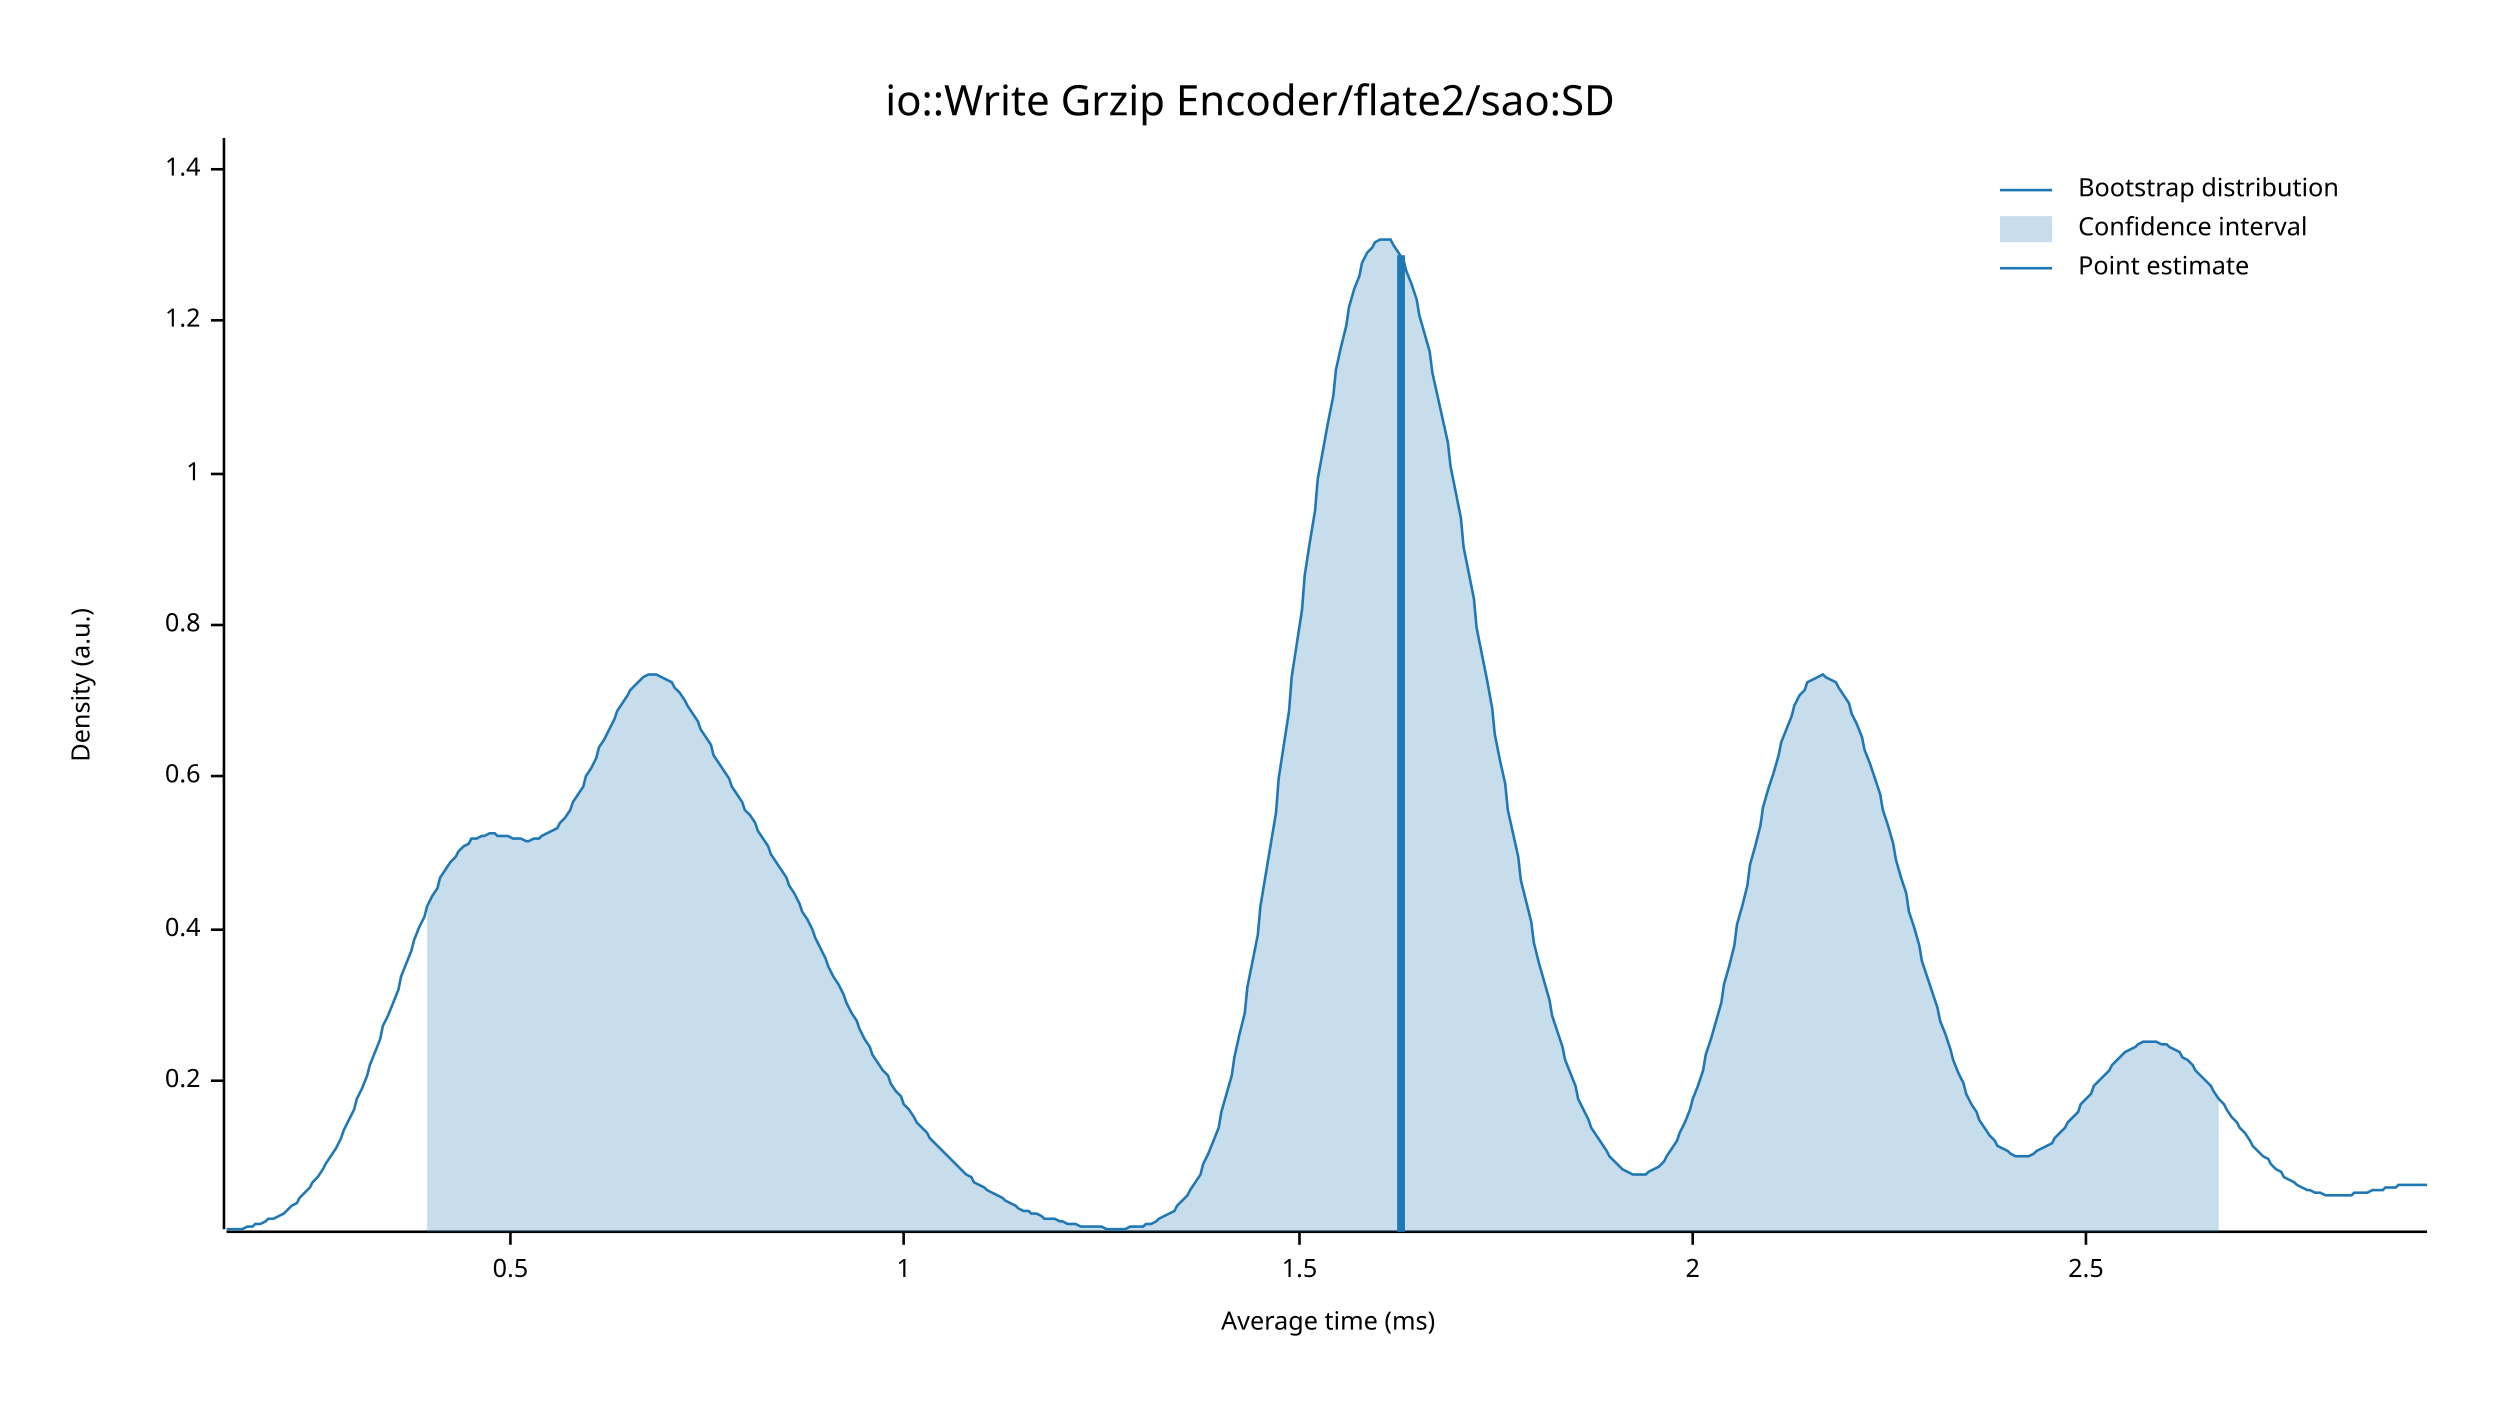
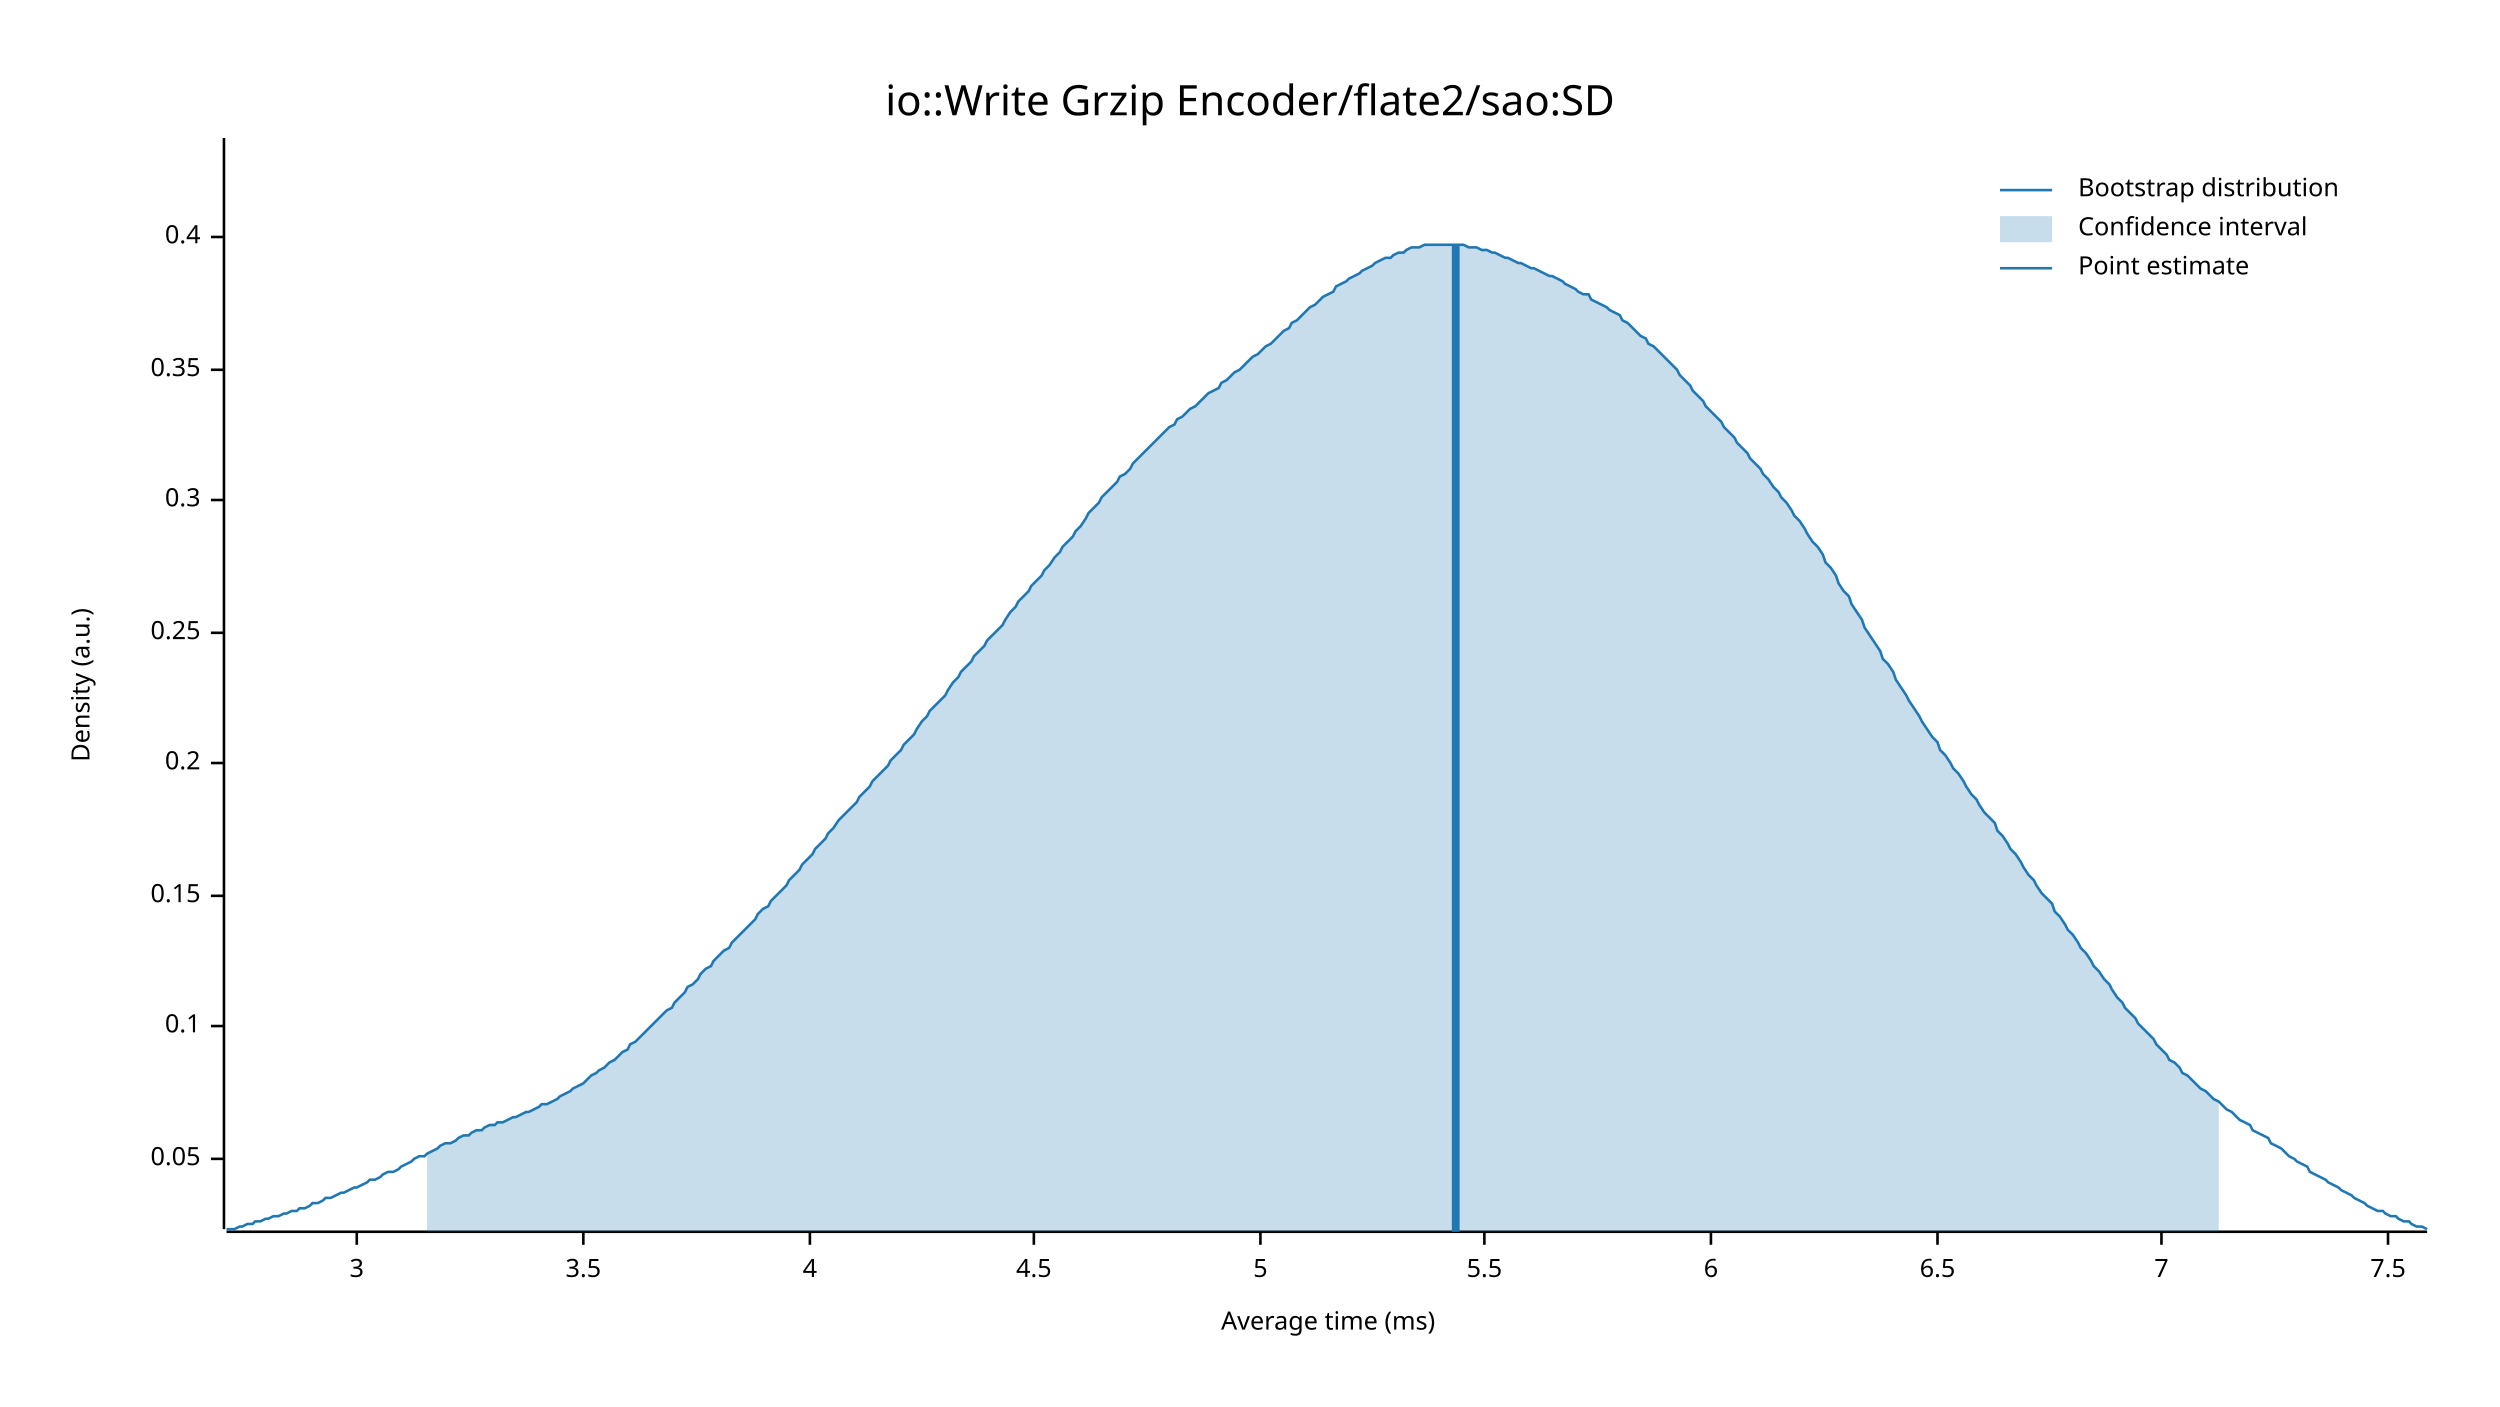
<svg xmlns="http://www.w3.org/2000/svg" width="960" height="540" viewBox="0 0 960 540">
  <text x="480" y="32" dy="0.76em" text-anchor="middle" font-family="sans-serif" font-size="16.129" opacity="1" fill="#000000">
io::Write Grzip Encoder/flate2/sao:SD
</text>
  <text x="27" y="263" dy="0.76em" text-anchor="middle" font-family="sans-serif" font-size="9.677" opacity="1" fill="#000000" transform="rotate(270, 27, 263)">
Density (a.u.)
</text>
  <text x="510" y="513" dy="-0.5ex" text-anchor="middle" font-family="sans-serif" font-size="9.677" opacity="1" fill="#000000">
Average time (ms)
</text>
  <polyline fill="none" opacity="1" stroke="#000000" stroke-width="1" points="86,53 86,472 " />
-   <text x="77" y="415" dy="0.5ex" text-anchor="end" font-family="sans-serif" font-size="9.677" opacity="1" fill="#000000">
+   <text x="77" y="445" dy="0.5ex" text-anchor="end" font-family="sans-serif" font-size="9.677" opacity="1" fill="#000000">
+ 0.05
+ </text>
+   <polyline fill="none" opacity="1" stroke="#000000" stroke-width="1" points="81,445 86,445 " />
+   <text x="77" y="394" dy="0.5ex" text-anchor="end" font-family="sans-serif" font-size="9.677" opacity="1" fill="#000000">
+ 0.1
+ </text>
+   <polyline fill="none" opacity="1" stroke="#000000" stroke-width="1" points="81,394 86,394 " />
+   <text x="77" y="344" dy="0.5ex" text-anchor="end" font-family="sans-serif" font-size="9.677" opacity="1" fill="#000000">
+ 0.15
+ </text>
+   <polyline fill="none" opacity="1" stroke="#000000" stroke-width="1" points="81,344 86,344 " />
+   <text x="77" y="293" dy="0.5ex" text-anchor="end" font-family="sans-serif" font-size="9.677" opacity="1" fill="#000000">
0.2
</text>
-   <polyline fill="none" opacity="1" stroke="#000000" stroke-width="1" points="81,415 86,415 " />
-   <text x="77" y="357" dy="0.5ex" text-anchor="end" font-family="sans-serif" font-size="9.677" opacity="1" fill="#000000">
+   <polyline fill="none" opacity="1" stroke="#000000" stroke-width="1" points="81,293 86,293 " />
+   <text x="77" y="243" dy="0.5ex" text-anchor="end" font-family="sans-serif" font-size="9.677" opacity="1" fill="#000000">
+ 0.25
+ </text>
+   <polyline fill="none" opacity="1" stroke="#000000" stroke-width="1" points="81,243 86,243 " />
+   <text x="77" y="192" dy="0.5ex" text-anchor="end" font-family="sans-serif" font-size="9.677" opacity="1" fill="#000000">
+ 0.3
+ </text>
+   <polyline fill="none" opacity="1" stroke="#000000" stroke-width="1" points="81,192 86,192 " />
+   <text x="77" y="142" dy="0.5ex" text-anchor="end" font-family="sans-serif" font-size="9.677" opacity="1" fill="#000000">
+ 0.35
+ </text>
+   <polyline fill="none" opacity="1" stroke="#000000" stroke-width="1" points="81,142 86,142 " />
+   <text x="77" y="91" dy="0.5ex" text-anchor="end" font-family="sans-serif" font-size="9.677" opacity="1" fill="#000000">
0.4
</text>
-   <polyline fill="none" opacity="1" stroke="#000000" stroke-width="1" points="81,357 86,357 " />
-   <text x="77" y="298" dy="0.5ex" text-anchor="end" font-family="sans-serif" font-size="9.677" opacity="1" fill="#000000">
- 0.6
+   <polyline fill="none" opacity="1" stroke="#000000" stroke-width="1" points="81,91 86,91 " />
+   <polyline fill="none" opacity="1" stroke="#000000" stroke-width="1" points="87,473 932,473 " />
+   <text x="137" y="483" dy="0.76em" text-anchor="middle" font-family="sans-serif" font-size="9.677" opacity="1" fill="#000000">
+ 3
</text>
-   <polyline fill="none" opacity="1" stroke="#000000" stroke-width="1" points="81,298 86,298 " />
-   <text x="77" y="240" dy="0.5ex" text-anchor="end" font-family="sans-serif" font-size="9.677" opacity="1" fill="#000000">
- 0.8
+   <polyline fill="none" opacity="1" stroke="#000000" stroke-width="1" points="137,473 137,478 " />
+   <text x="224" y="483" dy="0.76em" text-anchor="middle" font-family="sans-serif" font-size="9.677" opacity="1" fill="#000000">
+ 3.5
</text>
-   <polyline fill="none" opacity="1" stroke="#000000" stroke-width="1" points="81,240 86,240 " />
-   <text x="77" y="182" dy="0.5ex" text-anchor="end" font-family="sans-serif" font-size="9.677" opacity="1" fill="#000000">
- 1
+   <polyline fill="none" opacity="1" stroke="#000000" stroke-width="1" points="224,473 224,478 " />
+   <text x="311" y="483" dy="0.76em" text-anchor="middle" font-family="sans-serif" font-size="9.677" opacity="1" fill="#000000">
+ 4
</text>
-   <polyline fill="none" opacity="1" stroke="#000000" stroke-width="1" points="81,182 86,182 " />
-   <text x="77" y="123" dy="0.5ex" text-anchor="end" font-family="sans-serif" font-size="9.677" opacity="1" fill="#000000">
- 1.2
+   <polyline fill="none" opacity="1" stroke="#000000" stroke-width="1" points="311,473 311,478 " />
+   <text x="397" y="483" dy="0.76em" text-anchor="middle" font-family="sans-serif" font-size="9.677" opacity="1" fill="#000000">
+ 4.5
</text>
-   <polyline fill="none" opacity="1" stroke="#000000" stroke-width="1" points="81,123 86,123 " />
-   <text x="77" y="65" dy="0.5ex" text-anchor="end" font-family="sans-serif" font-size="9.677" opacity="1" fill="#000000">
- 1.4
+   <polyline fill="none" opacity="1" stroke="#000000" stroke-width="1" points="397,473 397,478 " />
+   <text x="484" y="483" dy="0.76em" text-anchor="middle" font-family="sans-serif" font-size="9.677" opacity="1" fill="#000000">
+ 5
</text>
-   <polyline fill="none" opacity="1" stroke="#000000" stroke-width="1" points="81,65 86,65 " />
-   <polyline fill="none" opacity="1" stroke="#000000" stroke-width="1" points="87,473 932,473 " />
-   <text x="196" y="483" dy="0.76em" text-anchor="middle" font-family="sans-serif" font-size="9.677" opacity="1" fill="#000000">
- 0.5
+   <polyline fill="none" opacity="1" stroke="#000000" stroke-width="1" points="484,473 484,478 " />
+   <text x="570" y="483" dy="0.76em" text-anchor="middle" font-family="sans-serif" font-size="9.677" opacity="1" fill="#000000">
+ 5.5
</text>
-   <polyline fill="none" opacity="1" stroke="#000000" stroke-width="1" points="196,473 196,478 " />
-   <text x="347" y="483" dy="0.76em" text-anchor="middle" font-family="sans-serif" font-size="9.677" opacity="1" fill="#000000">
- 1
+   <polyline fill="none" opacity="1" stroke="#000000" stroke-width="1" points="570,473 570,478 " />
+   <text x="657" y="483" dy="0.76em" text-anchor="middle" font-family="sans-serif" font-size="9.677" opacity="1" fill="#000000">
+ 6
</text>
-   <polyline fill="none" opacity="1" stroke="#000000" stroke-width="1" points="347,473 347,478 " />
-   <text x="499" y="483" dy="0.76em" text-anchor="middle" font-family="sans-serif" font-size="9.677" opacity="1" fill="#000000">
- 1.5
+   <polyline fill="none" opacity="1" stroke="#000000" stroke-width="1" points="657,473 657,478 " />
+   <text x="744" y="483" dy="0.76em" text-anchor="middle" font-family="sans-serif" font-size="9.677" opacity="1" fill="#000000">
+ 6.5
</text>
-   <polyline fill="none" opacity="1" stroke="#000000" stroke-width="1" points="499,473 499,478 " />
-   <text x="650" y="483" dy="0.76em" text-anchor="middle" font-family="sans-serif" font-size="9.677" opacity="1" fill="#000000">
- 2
+   <polyline fill="none" opacity="1" stroke="#000000" stroke-width="1" points="744,473 744,478 " />
+   <text x="830" y="483" dy="0.76em" text-anchor="middle" font-family="sans-serif" font-size="9.677" opacity="1" fill="#000000">
+ 7
</text>
-   <polyline fill="none" opacity="1" stroke="#000000" stroke-width="1" points="650,473 650,478 " />
-   <text x="801" y="483" dy="0.76em" text-anchor="middle" font-family="sans-serif" font-size="9.677" opacity="1" fill="#000000">
- 2.5
+   <polyline fill="none" opacity="1" stroke="#000000" stroke-width="1" points="830,473 830,478 " />
+   <text x="917" y="483" dy="0.76em" text-anchor="middle" font-family="sans-serif" font-size="9.677" opacity="1" fill="#000000">
+ 7.5
</text>
-   <polyline fill="none" opacity="1" stroke="#000000" stroke-width="1" points="801,473 801,478 " />
-   <polyline fill="none" opacity="1" stroke="#1F78B4" stroke-width="1" points="87,472 88,472 90,472 92,472 93,472 95,471 97,471 98,470 100,470 102,469 103,468 105,468 107,467 109,466 110,465 112,463 114,462 115,460 117,458 119,456 120,454 122,452 124,449 125,447 127,444 129,441 131,437 132,434 134,430 136,426 137,422 139,418 141,413 142,409 144,404 146,399 147,394 149,390 151,385 153,380 154,375 156,370 158,365 159,361 161,356 163,352 164,348 166,344 168,341 169,337 171,334 173,331 175,329 176,327 178,325 180,324 181,322 183,322 185,321 186,321 188,320 190,320 191,321 193,321 195,321 197,322 198,322 200,322 202,323 203,323 205,322 207,322 208,321 210,320 212,319 214,318 215,316 217,314 219,311 220,308 222,305 224,302 225,298 227,295 229,291 230,287 232,284 234,280 236,276 237,273 239,270 241,267 242,265 244,263 246,261 247,260 249,259 251,259 252,259 254,260 256,261 258,262 259,264 261,266 263,269 264,271 266,274 268,277 269,280 271,283 273,286 274,290 276,293 278,296 280,299 281,302 283,305 285,308 286,311 288,313 290,316 291,319 293,322 295,325 296,328 298,331 300,334 302,337 303,340 305,343 307,347 308,350 310,353 312,357 313,360 315,364 317,368 318,371 320,375 322,378 324,382 325,385 327,389 329,392 330,395 332,399 334,402 335,405 337,408 339,411 341,413 342,416 344,419 346,421 347,424 349,426 351,429 352,431 354,433 356,435 357,437 359,439 361,441 363,443 364,444 366,446 368,448 369,449 371,451 373,452 374,454 376,455 378,456 379,457 381,458 383,459 385,460 386,461 388,462 390,463 391,464 393,465 395,465 396,466 398,466 400,467 401,468 403,468 405,468 407,469 408,469 410,470 412,470 413,470 415,471 417,471 418,471 420,471 422,471 423,471 425,472 427,472 429,472 430,472 432,472 434,471 435,471 437,471 439,471 440,470 442,470 444,469 445,468 447,467 449,466 451,465 452,463 454,461 456,459 457,457 459,454 461,451 462,447 464,443 466,438 468,433 469,427 471,420 473,413 474,406 476,397 478,389 479,379 481,369 483,359 484,348 486,336 488,324 490,312 491,299 493,286 495,273 496,260 498,247 500,234 501,221 503,208 505,196 506,184 508,173 510,162 512,152 513,142 515,133 517,125 518,118 520,111 522,106 523,101 525,97 527,95 528,93 530,92 532,92 534,92 535,94 537,97 539,100 540,104 542,109 544,115 545,121 547,128 549,135 550,143 552,152 554,161 556,170 557,179 559,189 561,199 562,210 564,220 566,230 567,241 569,251 571,261 573,272 574,282 576,292 578,301 579,311 581,320 583,329 584,338 586,346 588,354 589,362 591,370 593,377 595,384 596,390 598,396 600,402 601,407 603,412 605,417 606,422 608,426 610,430 611,433 613,436 615,439 617,442 618,444 620,446 622,448 623,449 625,450 627,451 628,451 630,451 632,451 633,450 635,449 637,448 639,446 640,444 642,441 644,438 645,435 647,431 649,426 650,422 652,417 654,411 655,405 657,399 659,392 661,385 662,378 664,371 666,363 667,355 669,348 671,340 672,332 674,325 676,317 677,310 679,303 681,297 683,290 684,285 686,280 688,275 689,271 691,267 693,265 694,262 696,261 698,260 700,259 701,260 703,261 705,262 706,264 708,267 710,270 711,274 713,278 715,283 716,288 718,293 720,299 722,305 723,311 725,317 727,324 728,330 730,337 732,343 733,350 735,356 737,363 738,369 740,375 742,381 744,387 745,392 747,397 749,403 750,407 752,412 754,416 755,420 757,424 759,427 760,430 762,433 764,436 766,438 767,440 769,441 771,442 772,443 774,444 776,444 777,444 779,444 781,443 782,442 784,441 786,440 788,439 789,437 791,435 793,433 794,431 796,429 798,427 799,424 801,422 803,420 804,417 806,415 808,413 810,411 811,409 813,407 815,405 816,404 818,403 820,402 821,401 823,400 825,400 827,400 828,400 830,401 832,401 833,402 835,403 837,404 838,406 840,407 842,409 843,411 845,413 847,415 849,417 850,419 852,422 854,424 855,426 857,429 859,431 860,433 862,435 864,438 865,440 867,442 869,444 871,445 872,447 874,449 876,450 877,452 879,453 881,454 882,455 884,456 886,457 887,457 889,458 891,458 893,459 894,459 896,459 898,459 899,459 901,459 903,459 904,458 906,458 908,458 909,458 911,457 913,457 915,457 916,456 918,456 920,456 921,455 923,455 925,455 926,455 928,455 930,455 932,455 " />
-   <polygon opacity="0.25" fill="#1F78B4" points="164,348 166,344 168,341 169,337 171,334 173,331 175,329 176,327 178,325 180,324 181,322 183,322 185,321 186,321 188,320 190,320 191,321 193,321 195,321 197,322 198,322 200,322 202,323 203,323 205,322 207,322 208,321 210,320 212,319 214,318 215,316 217,314 219,311 220,308 222,305 224,302 225,298 227,295 229,291 230,287 232,284 234,280 236,276 237,273 239,270 241,267 242,265 244,263 246,261 247,260 249,259 251,259 252,259 254,260 256,261 258,262 259,264 261,266 263,269 264,271 266,274 268,277 269,280 271,283 273,286 274,290 276,293 278,296 280,299 281,302 283,305 285,308 286,311 288,313 290,316 291,319 293,322 295,325 296,328 298,331 300,334 302,337 303,340 305,343 307,347 308,350 310,353 312,357 313,360 315,364 317,368 318,371 320,375 322,378 324,382 325,385 327,389 329,392 330,395 332,399 334,402 335,405 337,408 339,411 341,413 342,416 344,419 346,421 347,424 349,426 351,429 352,431 354,433 356,435 357,437 359,439 361,441 363,443 364,444 366,446 368,448 369,449 371,451 373,452 374,454 376,455 378,456 379,457 381,458 383,459 385,460 386,461 388,462 390,463 391,464 393,465 395,465 396,466 398,466 400,467 401,468 403,468 405,468 407,469 408,469 410,470 412,470 413,470 415,471 417,471 418,471 420,471 422,471 423,471 425,472 427,472 429,472 430,472 432,472 434,471 435,471 437,471 439,471 440,470 442,470 444,469 445,468 447,467 449,466 451,465 452,463 454,461 456,459 457,457 459,454 461,451 462,447 464,443 466,438 468,433 469,427 471,420 473,413 474,406 476,397 478,389 479,379 481,369 483,359 484,348 486,336 488,324 490,312 491,299 493,286 495,273 496,260 498,247 500,234 501,221 503,208 505,196 506,184 508,173 510,162 512,152 513,142 515,133 517,125 518,118 520,111 522,106 523,101 525,97 527,95 528,93 530,92 532,92 534,92 535,94 537,97 539,100 540,104 542,109 544,115 545,121 547,128 549,135 550,143 552,152 554,161 556,170 557,179 559,189 561,199 562,210 564,220 566,230 567,241 569,251 571,261 573,272 574,282 576,292 578,301 579,311 581,320 583,329 584,338 586,346 588,354 589,362 591,370 593,377 595,384 596,390 598,396 600,402 601,407 603,412 605,417 606,422 608,426 610,430 611,433 613,436 615,439 617,442 618,444 620,446 622,448 623,449 625,450 627,451 628,451 630,451 632,451 633,450 635,449 637,448 639,446 640,444 642,441 644,438 645,435 647,431 649,426 650,422 652,417 654,411 655,405 657,399 659,392 661,385 662,378 664,371 666,363 667,355 669,348 671,340 672,332 674,325 676,317 677,310 679,303 681,297 683,290 684,285 686,280 688,275 689,271 691,267 693,265 694,262 696,261 698,260 700,259 701,260 703,261 705,262 706,264 708,267 710,270 711,274 713,278 715,283 716,288 718,293 720,299 722,305 723,311 725,317 727,324 728,330 730,337 732,343 733,350 735,356 737,363 738,369 740,375 742,381 744,387 745,392 747,397 749,403 750,407 752,412 754,416 755,420 757,424 759,427 760,430 762,433 764,436 766,438 767,440 769,441 771,442 772,443 774,444 776,444 777,444 779,444 781,443 782,442 784,441 786,440 788,439 789,437 791,435 793,433 794,431 796,429 798,427 799,424 801,422 803,420 804,417 806,415 808,413 810,411 811,409 813,407 815,405 816,404 818,403 820,402 821,401 823,400 825,400 827,400 828,400 830,401 832,401 833,402 835,403 837,404 838,406 840,407 842,409 843,411 845,413 847,415 849,417 850,419 852,422 852,473 164,473 " />
-   <polyline fill="none" opacity="1" stroke="#1F78B4" stroke-width="3" points="538,473 538,98 " />
+   <polyline fill="none" opacity="1" stroke="#000000" stroke-width="1" points="917,473 917,478 " />
+   <polyline fill="none" opacity="1" stroke="#1F78B4" stroke-width="1" points="87,472 88,472 90,472 92,471 93,471 95,470 97,470 98,469 100,469 102,468 103,468 105,467 107,467 109,466 110,466 112,465 114,465 115,464 117,464 119,463 120,462 122,462 124,461 125,460 127,460 129,459 131,458 132,458 134,457 136,456 137,456 139,455 141,454 142,453 144,453 146,452 147,451 149,450 151,450 153,449 154,448 156,447 158,446 159,445 161,444 163,444 164,443 166,442 168,441 169,440 171,439 173,439 175,438 176,437 178,436 180,436 181,435 183,434 185,434 186,433 188,432 190,432 191,431 193,431 195,430 197,429 198,429 200,428 202,427 203,427 205,426 207,425 208,424 210,424 212,423 214,422 215,421 217,420 219,419 220,418 222,417 224,416 225,415 227,413 229,412 230,411 232,410 234,408 236,407 237,406 239,404 241,403 242,401 244,400 246,398 247,397 249,395 251,393 252,392 254,390 256,388 258,387 259,385 261,383 263,381 264,379 266,378 268,376 269,374 271,372 273,371 274,369 276,367 278,365 280,364 281,362 283,360 285,358 286,357 288,355 290,353 291,351 293,349 295,348 296,346 298,344 300,342 302,340 303,338 305,336 307,334 308,332 310,330 312,328 313,326 315,324 317,322 318,320 320,318 322,315 324,313 325,312 327,310 329,308 330,306 332,304 334,302 335,300 337,298 339,296 341,294 342,292 344,290 346,288 347,286 349,284 351,282 352,280 354,277 356,275 357,273 359,271 361,269 363,267 364,265 366,262 368,260 369,258 371,256 373,254 374,252 376,250 378,248 379,246 381,244 383,242 385,240 386,238 388,235 390,233 391,231 393,229 395,227 396,225 398,223 400,221 401,219 403,217 405,214 407,212 408,210 410,208 412,206 413,204 415,202 417,199 418,197 420,195 422,193 423,191 425,189 427,187 429,185 430,183 432,182 434,180 435,178 437,176 439,174 440,173 442,171 444,169 445,168 447,166 449,164 451,163 452,161 454,160 456,158 457,157 459,156 461,154 462,153 464,151 466,150 468,149 469,147 471,146 473,144 474,143 476,142 478,140 479,139 481,137 483,136 484,135 486,133 488,132 490,130 491,129 493,127 495,126 496,124 498,123 500,121 501,120 503,118 505,117 506,116 508,114 510,113 512,112 513,110 515,109 517,108 518,107 520,106 522,105 523,104 525,103 527,102 528,101 530,100 532,99 534,99 535,98 537,97 539,97 540,96 542,95 544,95 545,95 547,94 549,94 550,94 552,94 554,94 556,94 557,94 559,94 561,94 562,94 564,95 566,95 567,95 569,96 571,96 573,97 574,97 576,98 578,99 579,99 581,100 583,101 584,101 586,102 588,103 589,103 591,104 593,105 595,106 596,106 598,107 600,108 601,109 603,110 605,111 606,112 608,113 610,113 611,115 613,116 615,117 617,118 618,119 620,120 622,121 623,123 625,124 627,126 628,127 630,129 632,130 633,132 635,133 637,135 639,137 640,138 642,140 644,142 645,144 647,146 649,148 650,150 652,152 654,154 655,156 657,158 659,160 661,162 662,164 664,166 666,168 667,170 669,172 671,174 672,176 674,178 676,180 677,182 679,184 681,187 683,189 684,191 686,193 688,196 689,198 691,200 693,203 694,205 696,208 698,210 700,213 701,216 703,218 705,221 706,224 708,227 710,229 711,232 713,235 715,238 716,241 718,244 720,247 722,250 723,253 725,255 727,258 728,261 730,264 732,267 733,269 735,272 737,275 738,277 740,280 742,283 744,285 745,288 747,290 749,293 750,295 752,297 754,300 755,302 757,305 759,307 760,309 762,312 764,314 766,316 767,319 769,321 771,324 772,326 774,328 776,331 777,333 779,336 781,338 782,340 784,343 786,345 788,347 789,350 791,352 793,355 794,357 796,359 798,362 799,364 801,366 803,369 804,371 806,373 808,376 810,378 811,380 813,383 815,385 816,387 818,389 820,391 821,393 823,395 825,397 827,399 828,401 830,403 832,405 833,407 835,408 837,410 838,412 840,413 842,415 843,416 845,418 847,419 849,421 850,422 852,423 854,425 855,426 857,427 859,429 860,430 862,431 864,432 865,434 867,435 869,436 871,437 872,439 874,440 876,441 877,442 879,444 881,445 882,446 884,447 886,448 887,450 889,451 891,452 893,453 894,454 896,455 898,456 899,457 901,458 903,459 904,460 906,461 908,462 909,463 911,464 913,465 915,465 916,466 918,467 920,467 921,468 923,469 925,469 926,470 928,471 930,471 932,472 " />
+   <polygon opacity="0.25" fill="#1F78B4" points="164,443 166,442 168,441 169,440 171,439 173,439 175,438 176,437 178,436 180,436 181,435 183,434 185,434 186,433 188,432 190,432 191,431 193,431 195,430 197,429 198,429 200,428 202,427 203,427 205,426 207,425 208,424 210,424 212,423 214,422 215,421 217,420 219,419 220,418 222,417 224,416 225,415 227,413 229,412 230,411 232,410 234,408 236,407 237,406 239,404 241,403 242,401 244,400 246,398 247,397 249,395 251,393 252,392 254,390 256,388 258,387 259,385 261,383 263,381 264,379 266,378 268,376 269,374 271,372 273,371 274,369 276,367 278,365 280,364 281,362 283,360 285,358 286,357 288,355 290,353 291,351 293,349 295,348 296,346 298,344 300,342 302,340 303,338 305,336 307,334 308,332 310,330 312,328 313,326 315,324 317,322 318,320 320,318 322,315 324,313 325,312 327,310 329,308 330,306 332,304 334,302 335,300 337,298 339,296 341,294 342,292 344,290 346,288 347,286 349,284 351,282 352,280 354,277 356,275 357,273 359,271 361,269 363,267 364,265 366,262 368,260 369,258 371,256 373,254 374,252 376,250 378,248 379,246 381,244 383,242 385,240 386,238 388,235 390,233 391,231 393,229 395,227 396,225 398,223 400,221 401,219 403,217 405,214 407,212 408,210 410,208 412,206 413,204 415,202 417,199 418,197 420,195 422,193 423,191 425,189 427,187 429,185 430,183 432,182 434,180 435,178 437,176 439,174 440,173 442,171 444,169 445,168 447,166 449,164 451,163 452,161 454,160 456,158 457,157 459,156 461,154 462,153 464,151 466,150 468,149 469,147 471,146 473,144 474,143 476,142 478,140 479,139 481,137 483,136 484,135 486,133 488,132 490,130 491,129 493,127 495,126 496,124 498,123 500,121 501,120 503,118 505,117 506,116 508,114 510,113 512,112 513,110 515,109 517,108 518,107 520,106 522,105 523,104 525,103 527,102 528,101 530,100 532,99 534,99 535,98 537,97 539,97 540,96 542,95 544,95 545,95 547,94 549,94 550,94 552,94 554,94 556,94 557,94 559,94 561,94 562,94 564,95 566,95 567,95 569,96 571,96 573,97 574,97 576,98 578,99 579,99 581,100 583,101 584,101 586,102 588,103 589,103 591,104 593,105 595,106 596,106 598,107 600,108 601,109 603,110 605,111 606,112 608,113 610,113 611,115 613,116 615,117 617,118 618,119 620,120 622,121 623,123 625,124 627,126 628,127 630,129 632,130 633,132 635,133 637,135 639,137 640,138 642,140 644,142 645,144 647,146 649,148 650,150 652,152 654,154 655,156 657,158 659,160 661,162 662,164 664,166 666,168 667,170 669,172 671,174 672,176 674,178 676,180 677,182 679,184 681,187 683,189 684,191 686,193 688,196 689,198 691,200 693,203 694,205 696,208 698,210 700,213 701,216 703,218 705,221 706,224 708,227 710,229 711,232 713,235 715,238 716,241 718,244 720,247 722,250 723,253 725,255 727,258 728,261 730,264 732,267 733,269 735,272 737,275 738,277 740,280 742,283 744,285 745,288 747,290 749,293 750,295 752,297 754,300 755,302 757,305 759,307 760,309 762,312 764,314 766,316 767,319 769,321 771,324 772,326 774,328 776,331 777,333 779,336 781,338 782,340 784,343 786,345 788,347 789,350 791,352 793,355 794,357 796,359 798,362 799,364 801,366 803,369 804,371 806,373 808,376 810,378 811,380 813,383 815,385 816,387 818,389 820,391 821,393 823,395 825,397 827,399 828,401 830,403 832,405 833,407 835,408 837,410 838,412 840,413 842,415 843,416 845,418 847,419 849,421 850,422 852,423 852,473 164,473 " />
+   <polyline fill="none" opacity="1" stroke="#1F78B4" stroke-width="3" points="559,473 559,94 " />
  <text x="798" y="68" dy="0.76em" text-anchor="start" font-family="sans-serif" font-size="9.677" opacity="1" fill="#000000">
Bootstrap distribution
</text>
  <text x="798" y="83" dy="0.76em" text-anchor="start" font-family="sans-serif" font-size="9.677" opacity="1" fill="#000000">
Confidence interval
</text>
  <text x="798" y="98" dy="0.76em" text-anchor="start" font-family="sans-serif" font-size="9.677" opacity="1" fill="#000000">
Point estimate
</text>
  <polyline fill="none" opacity="1" stroke="#1F78B4" stroke-width="1" points="768,73 788,73 " />
  <rect x="768" y="83" width="20" height="10" opacity="0.25" fill="#1F78B4" stroke="none" />
  <polyline fill="none" opacity="1" stroke="#1F78B4" stroke-width="1" points="768,103 788,103 " />
</svg>
